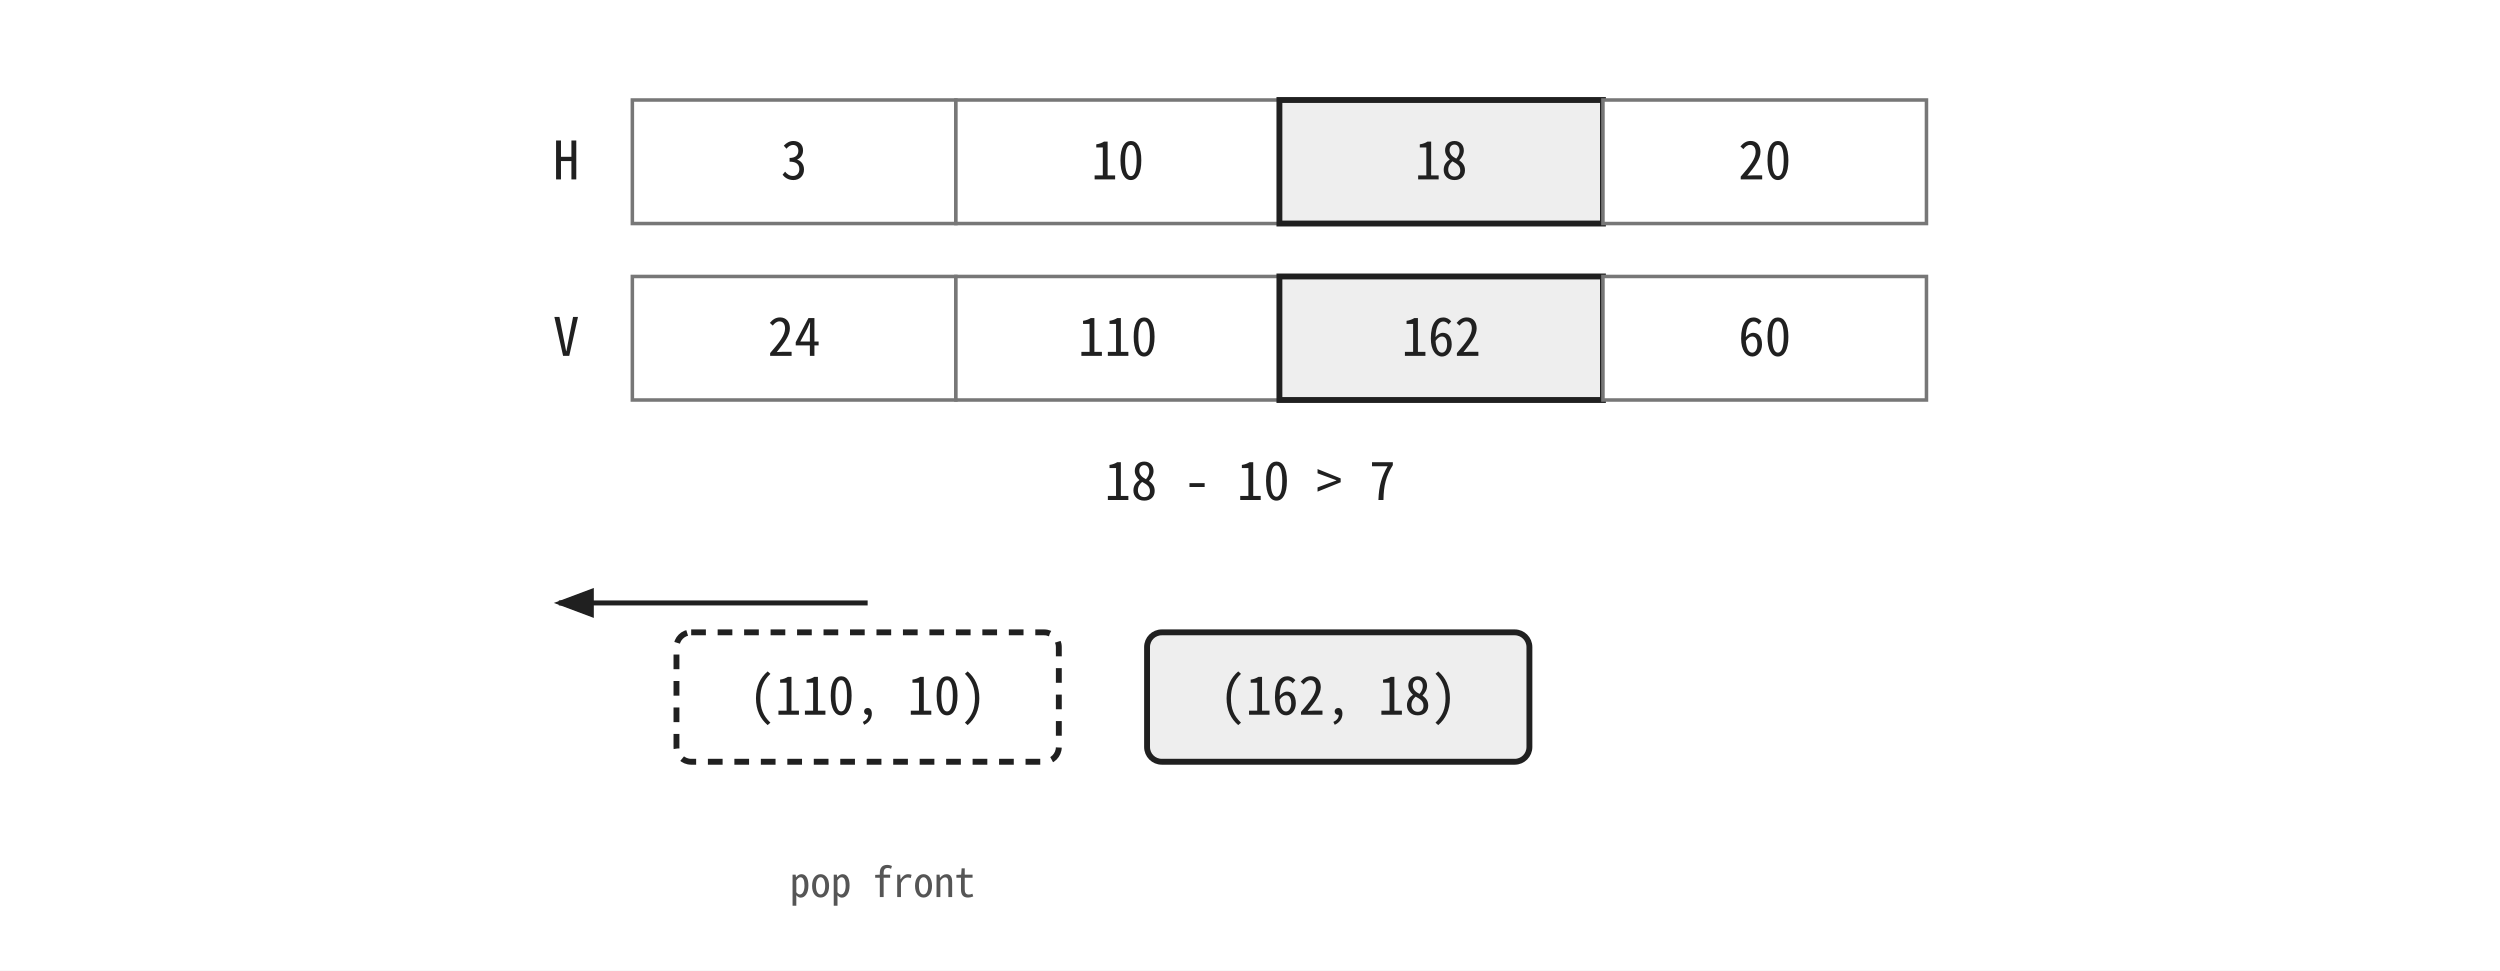
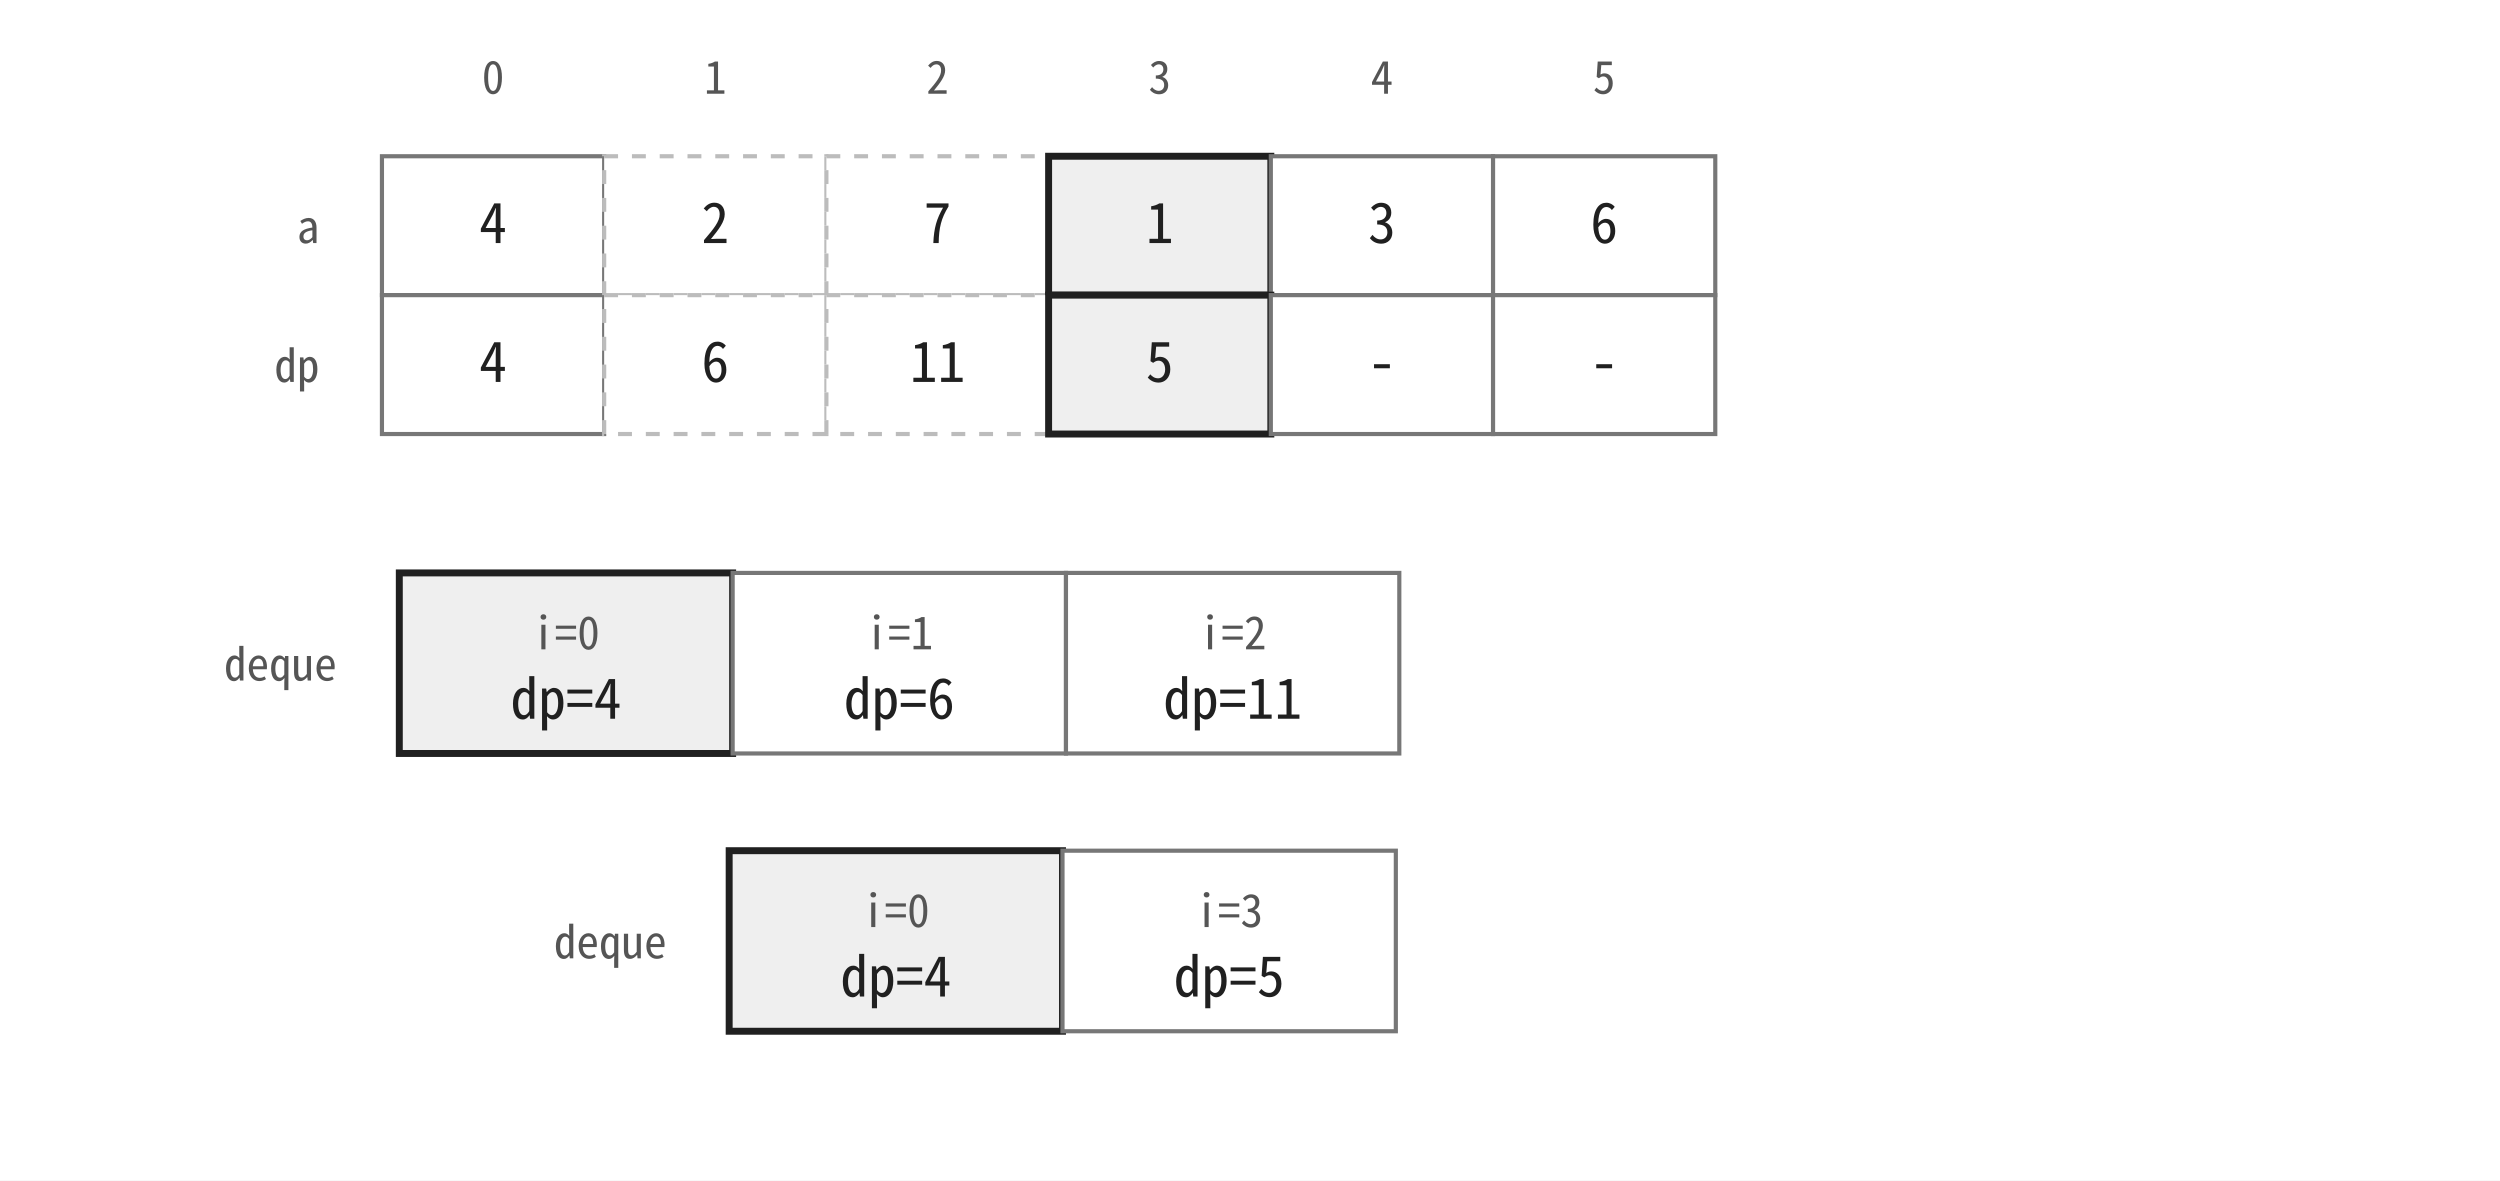
- <svg xmlns="http://www.w3.org/2000/svg" width="850" height="330" viewBox="0 0 850 330">
+ <svg xmlns="http://www.w3.org/2000/svg" width="720" height="340" viewBox="0 0 720 340">
  <rect width="100%" height="100%" fill="white" />
  <style>
text{font-family:"JetBrains Mono","Consolas","Noto Sans Mono CJK KR",monospace;fill:#202020}
- .label{font-size:18px}.small{font-size:14px;fill:#555}.tiny{font-size:13px;fill:#555}
- .cell{fill:white;stroke:#777;stroke-width:1.2}.cellHi{fill:#eee;stroke:#202020;stroke-width:2}.cellPop{fill:#f7f7f7;stroke:#202020;stroke-width:2;stroke-dasharray:5 4}
- .box{fill:white;stroke:#777;stroke-width:1.2;rx:5}.boxHi{fill:#eee;stroke:#202020;stroke-width:2;rx:5}.boxPop{fill:white;stroke:#202020;stroke-width:2;stroke-dasharray:5 4;rx:5}
- .arrow{fill:none;stroke:#202020;stroke-width:1.7;marker-end:url(#arrow)}
- .line{fill:none;stroke:#777;stroke-width:1.5}
+ .label{font-size:16px}.small{font-size:13px;fill:#555}
+ .cell{fill:white;stroke:#777;stroke-width:1.2}
+ .cellHi{fill:#efefef;stroke:#202020;stroke-width:2}
+ .cellBad{fill:white;stroke:#bcbcbc;stroke-width:1.2;stroke-dasharray:4 4}
</style>
-   <defs>
-     <marker id="arrow" markerWidth="9" markerHeight="9" refX="7" refY="3" orient="auto">
-       <path d="M0,0 L0,6 L8,3 z" fill="#202020" />
-     </marker>
-   </defs>
-   <text x="197" y="61" text-anchor="end" class="label">H</text>
-   <rect x="215" y="34" width="110" height="42" class="cell" />
-   <text x="270.0" y="61" text-anchor="middle" class="label">3</text>
-   <rect x="325" y="34" width="110" height="42" class="cell" />
-   <text x="380.0" y="61" text-anchor="middle" class="label">10</text>
-   <rect x="435" y="34" width="110" height="42" class="cellHi" />
-   <text x="490.0" y="61" text-anchor="middle" class="label">18</text>
-   <rect x="545" y="34" width="110" height="42" class="cell" />
-   <text x="600.0" y="61" text-anchor="middle" class="label">20</text>
-   <text x="197" y="121" text-anchor="end" class="label">V</text>
-   <rect x="215" y="94" width="110" height="42" class="cell" />
-   <text x="270.0" y="121" text-anchor="middle" class="label">24</text>
-   <rect x="325" y="94" width="110" height="42" class="cell" />
-   <text x="380.0" y="121" text-anchor="middle" class="label">110</text>
-   <rect x="435" y="94" width="110" height="42" class="cellHi" />
-   <text x="490.0" y="121" text-anchor="middle" class="label">162</text>
-   <rect x="545" y="94" width="110" height="42" class="cell" />
-   <text x="600.0" y="121" text-anchor="middle" class="label">60</text>
-   <text x="425.0" y="170" text-anchor="middle" class="label">18 - 10 &gt; 7</text>
-   <rect x="230" y="215" width="130" height="44" class="boxPop" />
-   <text x="295" y="243" text-anchor="middle" class="label">(110, 10)</text>
-   <rect x="390" y="215" width="130" height="44" class="boxHi" />
-   <text x="455" y="243" text-anchor="middle" class="label">(162, 18)</text>
-   <path d="M 295 205 L 190 205" class="arrow" />
-   <text x="300" y="305" text-anchor="middle" class="small">pop front</text>
+   <text x="142.0" y="27" text-anchor="middle" class="small">0</text>
+   <rect x="110" y="45" width="64" height="40" class="cell" />
+   <text x="142.0" y="70" text-anchor="middle" class="label">4</text>
+   <text x="206.0" y="27" text-anchor="middle" class="small">1</text>
+   <rect x="174" y="45" width="64" height="40" class="cellBad" />
+   <text x="206.0" y="70" text-anchor="middle" class="label">2</text>
+   <text x="270.0" y="27" text-anchor="middle" class="small">2</text>
+   <rect x="238" y="45" width="64" height="40" class="cellBad" />
+   <text x="270.0" y="70" text-anchor="middle" class="label">7</text>
+   <text x="334.0" y="27" text-anchor="middle" class="small">3</text>
+   <rect x="302" y="45" width="64" height="40" class="cellHi" />
+   <text x="334.0" y="70" text-anchor="middle" class="label">1</text>
+   <text x="398.0" y="27" text-anchor="middle" class="small">4</text>
+   <rect x="366" y="45" width="64" height="40" class="cell" />
+   <text x="398.0" y="70" text-anchor="middle" class="label">3</text>
+   <text x="462.0" y="27" text-anchor="middle" class="small">5</text>
+   <rect x="430" y="45" width="64" height="40" class="cell" />
+   <text x="462.0" y="70" text-anchor="middle" class="label">6</text>
+   <text x="92" y="70" text-anchor="end" class="small">a</text>
+   <rect x="110" y="85" width="64" height="40" class="cell" />
+   <text x="142.0" y="110" text-anchor="middle" class="label">4</text>
+   <rect x="174" y="85" width="64" height="40" class="cellBad" />
+   <text x="206.0" y="110" text-anchor="middle" class="label">6</text>
+   <rect x="238" y="85" width="64" height="40" class="cellBad" />
+   <text x="270.0" y="110" text-anchor="middle" class="label">11</text>
+   <rect x="302" y="85" width="64" height="40" class="cellHi" />
+   <text x="334.0" y="110" text-anchor="middle" class="label">5</text>
+   <rect x="366" y="85" width="64" height="40" class="cell" />
+   <text x="398.0" y="110" text-anchor="middle" class="label">-</text>
+   <rect x="430" y="85" width="64" height="40" class="cell" />
+   <text x="462.0" y="110" text-anchor="middle" class="label">-</text>
+   <text x="92" y="110" text-anchor="end" class="small">dp</text>
+   <text x="97" y="196" text-anchor="end" class="small">deque</text>
+   <rect x="115" y="165" width="96" height="52" class="cellHi" />
+   <text x="163.0" y="187" text-anchor="middle" class="small">i=0</text>
+   <text x="163.0" y="207" text-anchor="middle" class="label">dp=4</text>
+   <rect x="211" y="165" width="96" height="52" class="cell" />
+   <text x="259.0" y="187" text-anchor="middle" class="small">i=1</text>
+   <text x="259.0" y="207" text-anchor="middle" class="label">dp=6</text>
+   <rect x="307" y="165" width="96" height="52" class="cell" />
+   <text x="355.0" y="187" text-anchor="middle" class="small">i=2</text>
+   <text x="355.0" y="207" text-anchor="middle" class="label">dp=11</text>
+   <text x="192" y="276" text-anchor="end" class="small">deque</text>
+   <rect x="210" y="245" width="96" height="52" class="cellHi" />
+   <text x="258.0" y="267" text-anchor="middle" class="small">i=0</text>
+   <text x="258.0" y="287" text-anchor="middle" class="label">dp=4</text>
+   <rect x="306" y="245" width="96" height="52" class="cell" />
+   <text x="354.0" y="267" text-anchor="middle" class="small">i=3</text>
+   <text x="354.0" y="287" text-anchor="middle" class="label">dp=5</text>
</svg>
